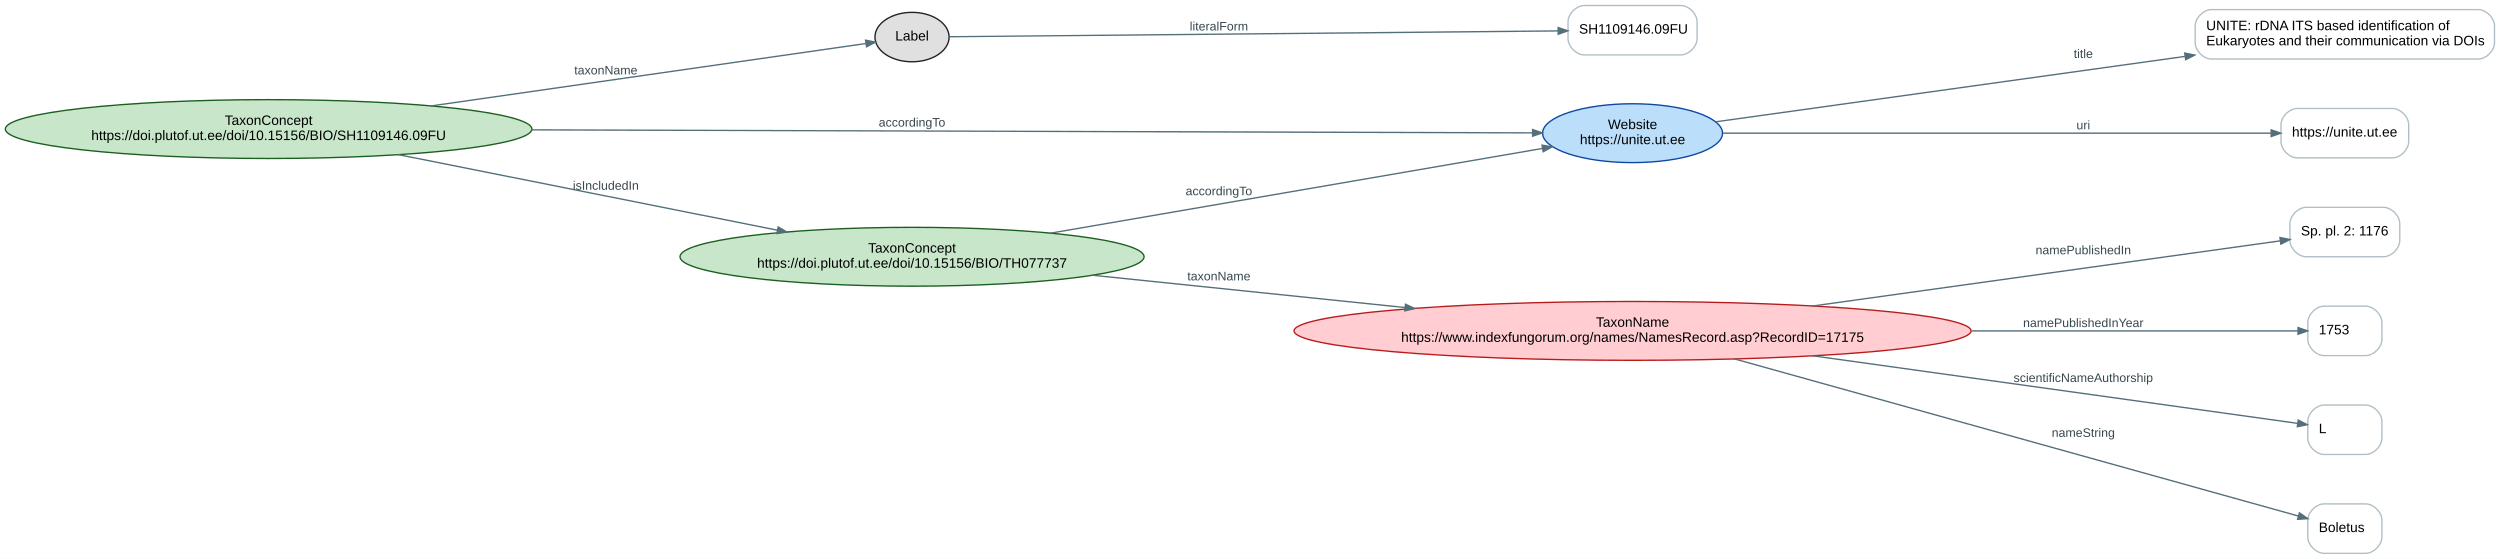
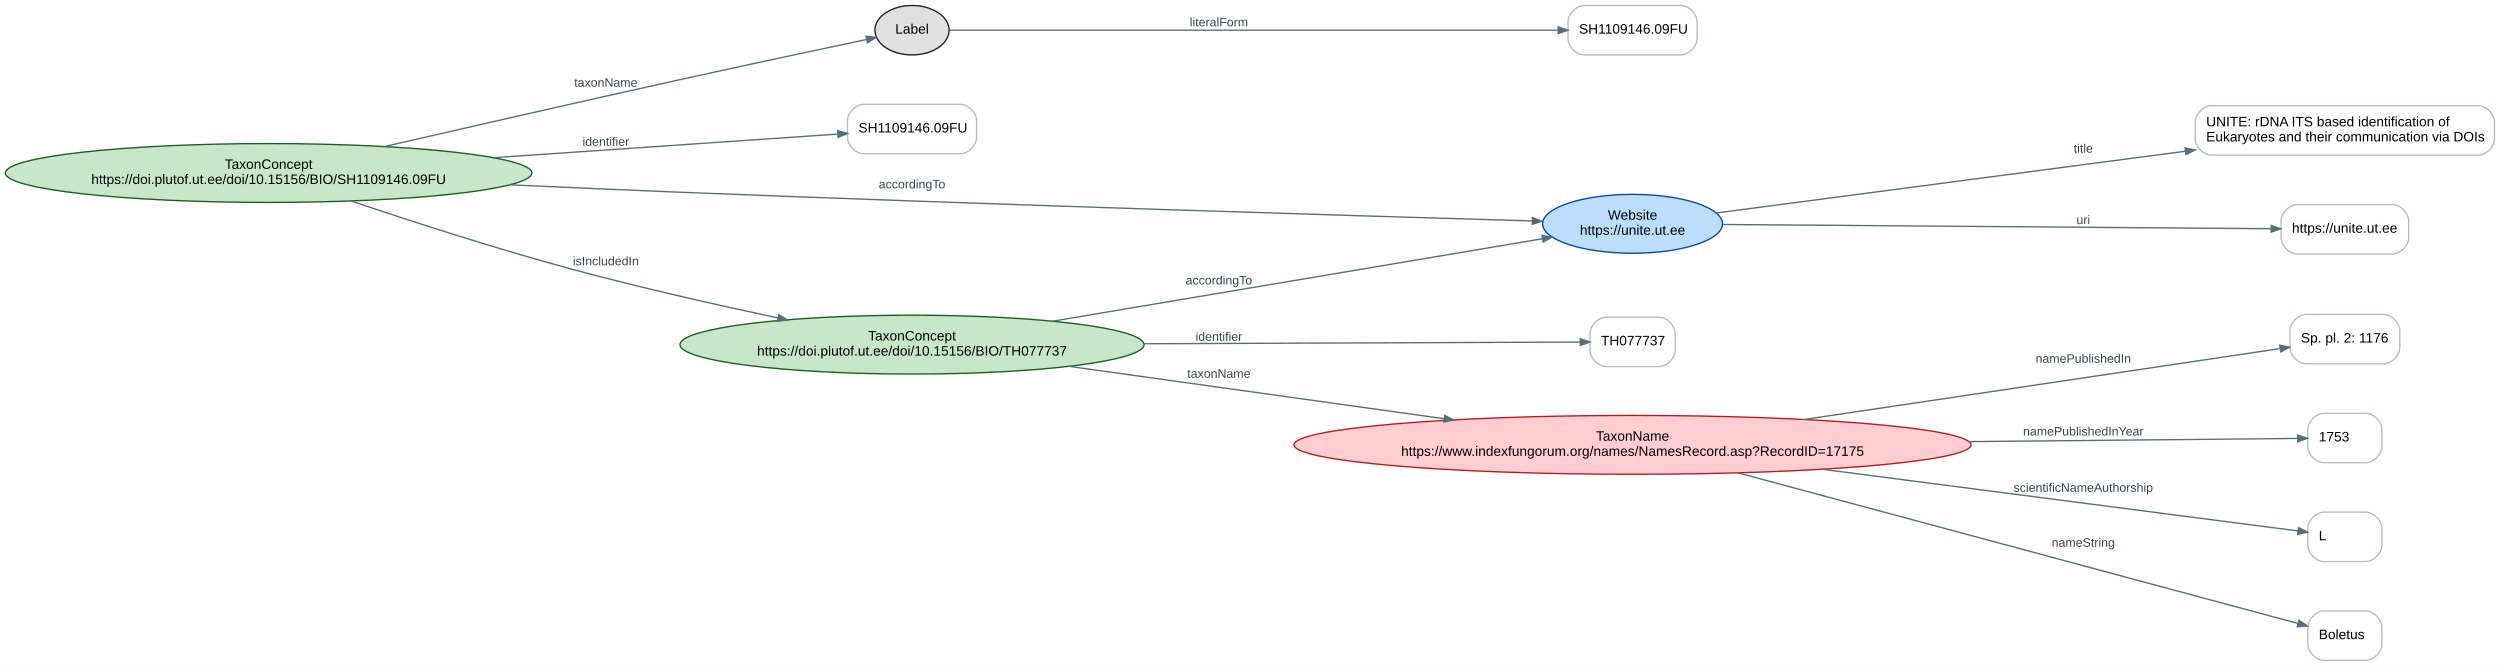
- <svg xmlns="http://www.w3.org/2000/svg" width="100%" height="100%" viewBox="0.00 0.00 1820.81 407.00">
-   <g id="graph0" class="graph" transform="scale(1 1) rotate(0) translate(4 403)">
-     <polygon fill="white" stroke="transparent" points="-4,4 -4,-403 1816.81,-403 1816.81,4 -4,4" />
+ <svg xmlns="http://www.w3.org/2000/svg" width="100%" height="100%" viewBox="0.00 0.00 1820.81 485.00">
+   <g id="graph0" class="graph" transform="scale(1 1) rotate(0) translate(4 481)">
+     <polygon fill="white" stroke="transparent" points="-4,4 -4,-481 1816.81,-481 1816.81,4 -4,4" />
    <g id="node1" class="node">
-       <ellipse fill="#e0e0e0" stroke="#212121" cx="660.25" cy="-376" rx="27" ry="18" />
-       <text text-anchor="middle" x="660.25" y="-373.5" font-family="Arial,Helvetica" font-size="10.00">Label</text>
+       <ellipse fill="#e0e0e0" stroke="#212121" cx="660.25" cy="-459" rx="27" ry="18" />
+       <text text-anchor="middle" x="660.25" y="-456.5" font-family="Arial,Helvetica" font-size="10.00">Label</text>
    </g>
    <g id="node2" class="node">
-       <path fill="#ffffff" stroke="#b0bec5" d="M1220.03,-399C1220.03,-399 1150.03,-399 1150.03,-399 1144.03,-399 1138.03,-393 1138.03,-387 1138.03,-387 1138.03,-375 1138.03,-375 1138.03,-369 1144.03,-363 1150.03,-363 1150.03,-363 1220.03,-363 1220.03,-363 1226.03,-363 1232.03,-369 1232.03,-375 1232.03,-375 1232.03,-387 1232.03,-387 1232.03,-393 1226.03,-399 1220.03,-399" />
-       <text text-anchor="start" x="1146.03" y="-378.5" font-family="Arial,Helvetica" font-size="10.00">SH1109146.09FU</text>
+       <path fill="#ffffff" stroke="#b0bec5" d="M1220.03,-477C1220.03,-477 1150.03,-477 1150.03,-477 1144.03,-477 1138.03,-471 1138.03,-465 1138.03,-465 1138.03,-453 1138.03,-453 1138.03,-447 1144.03,-441 1150.03,-441 1150.03,-441 1220.03,-441 1220.03,-441 1226.03,-441 1232.03,-447 1232.03,-453 1232.03,-453 1232.03,-465 1232.03,-465 1232.03,-471 1226.03,-477 1220.03,-477" />
+       <text text-anchor="start" x="1146.03" y="-456.5" font-family="Arial,Helvetica" font-size="10.00">SH1109146.09FU</text>
    </g>
    <g id="edge1" class="edge">
-       <path fill="none" stroke="#546e7a" d="M687.53,-376.25C769.28,-377.03 1020.21,-379.43 1130.77,-380.49" />
-       <polygon fill="#546e7a" stroke="#546e7a" points="1130.82,-382.94 1137.85,-380.56 1130.87,-378.04 1130.82,-382.94" />
-       <text text-anchor="middle" x="883.75" y="-380.8" font-family="Arial,Helvetica" font-size="9.00" fill="#37474f">literalForm</text>
+       <path fill="none" stroke="#546e7a" d="M687.53,-459C769.28,-459 1020.21,-459 1130.77,-459" />
+       <polygon fill="#546e7a" stroke="#546e7a" points="1130.85,-461.45 1137.85,-459 1130.85,-456.55 1130.85,-461.45" />
+       <text text-anchor="middle" x="883.75" y="-461.8" font-family="Arial,Helvetica" font-size="9.00" fill="#37474f">literalForm</text>
    </g>
    <g id="node3" class="node">
-       <ellipse fill="#c8e6c9" stroke="#1b5e20" cx="191.63" cy="-309" rx="191.75" ry="21.43" />
-       <text text-anchor="middle" x="191.63" y="-312" font-family="Arial,Helvetica" font-size="10.00">TaxonConcept</text>
-       <text text-anchor="middle" x="191.63" y="-301" font-family="Arial,Helvetica" font-size="10.00">https://doi.plutof.ut.ee/doi/10.15156/BIO/SH1109146.09FU</text>
+       <ellipse fill="#c8e6c9" stroke="#1b5e20" cx="191.63" cy="-355" rx="191.75" ry="21.43" />
+       <text text-anchor="middle" x="191.63" y="-358" font-family="Arial,Helvetica" font-size="10.00">TaxonConcept</text>
+       <text text-anchor="middle" x="191.63" y="-347" font-family="Arial,Helvetica" font-size="10.00">https://doi.plutof.ut.ee/doi/10.15156/BIO/SH1109146.09FU</text>
+     </g>
+     <g id="edge5" class="edge">
+       <path fill="none" stroke="#546e7a" d="M275.27,-374.12C335.18,-387.9 418.18,-406.85 491.25,-423 538.57,-433.46 593.48,-445.14 627.3,-452.28" />
+       <polygon fill="#546e7a" stroke="#546e7a" points="626.83,-454.68 634.18,-453.73 627.84,-449.89 626.83,-454.68" />
+       <text text-anchor="middle" x="437.25" y="-417.8" font-family="Arial,Helvetica" font-size="9.00" fill="#37474f">taxonName</text>
+     </g>
+     <g id="node4" class="node">
+       <path fill="#ffffff" stroke="#b0bec5" d="M695.25,-405C695.25,-405 625.25,-405 625.25,-405 619.25,-405 613.25,-399 613.25,-393 613.25,-393 613.25,-381 613.25,-381 613.25,-375 619.25,-369 625.25,-369 625.25,-369 695.25,-369 695.25,-369 701.25,-369 707.25,-375 707.25,-381 707.25,-381 707.25,-393 707.25,-393 707.25,-399 701.25,-405 695.25,-405" />
+       <text text-anchor="start" x="621.25" y="-384.5" font-family="Arial,Helvetica" font-size="10.00">SH1109146.09FU</text>
+     </g>
+     <g id="edge2" class="edge">
+       <path fill="none" stroke="#546e7a" d="M354.85,-366.12C442.58,-372.14 545.15,-379.18 606.02,-383.35" />
+       <polygon fill="#546e7a" stroke="#546e7a" points="606.08,-385.81 613.23,-383.84 606.42,-380.92 606.08,-385.81" />
+       <text text-anchor="middle" x="437.25" y="-374.8" font-family="Arial,Helvetica" font-size="9.00" fill="#37474f">identifier</text>
+     </g>
+     <g id="node5" class="node">
+       <ellipse fill="#bbdefb" stroke="#0d47a1" cx="1185.03" cy="-318" rx="65.52" ry="21.43" />
+       <text text-anchor="middle" x="1185.03" y="-321" font-family="Arial,Helvetica" font-size="10.00">Website</text>
+       <text text-anchor="middle" x="1185.03" y="-310" font-family="Arial,Helvetica" font-size="10.00">https://unite.ut.ee</text>
+     </g>
+     <g id="edge3" class="edge">
+       <path fill="none" stroke="#546e7a" d="M367.1,-346.42C407.83,-344.53 451.06,-342.61 491.25,-341 717.61,-331.94 985.68,-323.77 1111.71,-320.08" />
+       <polygon fill="#546e7a" stroke="#546e7a" points="1112.15,-322.51 1119.07,-319.86 1112,-317.62 1112.15,-322.51" />
+       <text text-anchor="middle" x="660.25" y="-343.8" font-family="Arial,Helvetica" font-size="9.00" fill="#37474f">accordingTo</text>
+     </g>
+     <g id="node6" class="node">
+       <ellipse fill="#c8e6c9" stroke="#1b5e20" cx="660.25" cy="-230" rx="169" ry="21.43" />
+       <text text-anchor="middle" x="660.25" y="-233" font-family="Arial,Helvetica" font-size="10.00">TaxonConcept</text>
+       <text text-anchor="middle" x="660.25" y="-222" font-family="Arial,Helvetica" font-size="10.00">https://doi.plutof.ut.ee/doi/10.15156/BIO/TH077737</text>
    </g>
    <g id="edge4" class="edge">
-       <path fill="none" stroke="#546e7a" d="M309.47,-325.78C414.49,-340.86 561.84,-362.01 626.58,-371.31" />
-       <polygon fill="#546e7a" stroke="#546e7a" points="626.41,-373.76 633.68,-372.33 627.1,-368.91 626.41,-373.76" />
-       <text text-anchor="middle" x="437.25" y="-348.8" font-family="Arial,Helvetica" font-size="9.00" fill="#37474f">taxonName</text>
+       <path fill="none" stroke="#546e7a" d="M251.39,-334.69C295.38,-319.88 357.2,-299.87 412.25,-285 461.47,-271.71 516.82,-259.16 562.63,-249.42" />
+       <polygon fill="#546e7a" stroke="#546e7a" points="563.26,-251.79 569.6,-247.94 562.25,-247 563.26,-251.79" />
+       <text text-anchor="middle" x="437.25" y="-287.8" font-family="Arial,Helvetica" font-size="9.00" fill="#37474f">isIncludedIn</text>
    </g>
-     <g id="node4" class="node">
-       <ellipse fill="#bbdefb" stroke="#0d47a1" cx="1185.03" cy="-306" rx="65.52" ry="21.43" />
-       <text text-anchor="middle" x="1185.03" y="-309" font-family="Arial,Helvetica" font-size="10.00">Website</text>
-       <text text-anchor="middle" x="1185.03" y="-298" font-family="Arial,Helvetica" font-size="10.00">https://unite.ut.ee</text>
+     <g id="node9" class="node">
+       <path fill="#ffffff" stroke="#b0bec5" d="M1800.81,-404C1800.81,-404 1606.81,-404 1606.81,-404 1600.81,-404 1594.81,-398 1594.81,-392 1594.81,-392 1594.81,-380 1594.81,-380 1594.81,-374 1600.81,-368 1606.81,-368 1606.81,-368 1800.81,-368 1800.81,-368 1806.81,-368 1812.81,-374 1812.81,-380 1812.81,-380 1812.81,-392 1812.81,-392 1812.81,-398 1806.81,-404 1800.81,-404" />
+       <text text-anchor="start" x="1602.81" y="-389" font-family="Arial,Helvetica" font-size="10.00">UNITE: rDNA ITS based identification of</text>
+       <text text-anchor="start" x="1602.81" y="-378" font-family="Arial,Helvetica" font-size="10.00">Eukaryotes and their communication via DOIs</text>
    </g>
-     <g id="edge2" class="edge">
-       <path fill="none" stroke="#546e7a" d="M383.19,-308.42C605.22,-307.75 960.9,-306.68 1112.18,-306.22" />
-       <polygon fill="#546e7a" stroke="#546e7a" points="1112.24,-308.67 1119.23,-306.2 1112.22,-303.77 1112.24,-308.67" />
-       <text text-anchor="middle" x="660.25" y="-310.8" font-family="Arial,Helvetica" font-size="9.00" fill="#37474f">accordingTo</text>
+     <g id="edge9" class="edge">
+       <path fill="none" stroke="#546e7a" d="M1246.07,-325.9C1329.4,-336.86 1481.77,-356.91 1587.48,-370.83" />
+       <polygon fill="#546e7a" stroke="#546e7a" points="1587.44,-373.29 1594.7,-371.77 1588.08,-368.43 1587.44,-373.29" />
+       <text text-anchor="middle" x="1513.31" y="-369.8" font-family="Arial,Helvetica" font-size="9.00" fill="#37474f">title</text>
    </g>
-     <g id="node5" class="node">
-       <ellipse fill="#c8e6c9" stroke="#1b5e20" cx="660.25" cy="-216" rx="169" ry="21.43" />
-       <text text-anchor="middle" x="660.25" y="-219" font-family="Arial,Helvetica" font-size="10.00">TaxonConcept</text>
-       <text text-anchor="middle" x="660.25" y="-208" font-family="Arial,Helvetica" font-size="10.00">https://doi.plutof.ut.ee/doi/10.15156/BIO/TH077737</text>
+     <g id="node10" class="node">
+       <path fill="#ffffff" stroke="#b0bec5" d="M1738.31,-332C1738.31,-332 1669.31,-332 1669.31,-332 1663.31,-332 1657.31,-326 1657.31,-320 1657.31,-320 1657.31,-308 1657.31,-308 1657.31,-302 1663.31,-296 1669.31,-296 1669.31,-296 1738.31,-296 1738.31,-296 1744.31,-296 1750.31,-302 1750.31,-308 1750.31,-308 1750.31,-320 1750.31,-320 1750.31,-326 1744.31,-332 1738.31,-332" />
+       <text text-anchor="start" x="1665.31" y="-311.5" font-family="Arial,Helvetica" font-size="10.00">https://unite.ut.ee</text>
    </g>
-     <g id="edge3" class="edge">
-       <path fill="none" stroke="#546e7a" d="M285.65,-290.46C365.66,-274.51 480.67,-251.59 561.91,-235.4" />
-       <polygon fill="#546e7a" stroke="#546e7a" points="562.78,-237.72 569.17,-233.95 561.82,-232.92 562.78,-237.72" />
-       <text text-anchor="middle" x="437.25" y="-264.8" font-family="Arial,Helvetica" font-size="9.00" fill="#37474f">isIncludedIn</text>
+     <g id="edge10" class="edge">
+       <path fill="none" stroke="#546e7a" d="M1250.96,-317.5C1354.39,-316.7 1554.61,-315.15 1649.91,-314.41" />
+       <polygon fill="#546e7a" stroke="#546e7a" points="1650.16,-316.86 1657.14,-314.35 1650.12,-311.96 1650.16,-316.86" />
+       <text text-anchor="middle" x="1513.31" y="-317.8" font-family="Arial,Helvetica" font-size="9.00" fill="#37474f">uri</text>
+     </g>
+     <g id="edge7" class="edge">
+       <path fill="none" stroke="#546e7a" d="M762.05,-246.97C867.49,-264.72 1029.85,-292.05 1119.32,-307.11" />
+       <polygon fill="#546e7a" stroke="#546e7a" points="1119.12,-309.56 1126.43,-308.3 1119.93,-304.73 1119.12,-309.56" />
+       <text text-anchor="middle" x="883.75" y="-273.8" font-family="Arial,Helvetica" font-size="9.00" fill="#37474f">accordingTo</text>
    </g>
    <g id="node7" class="node">
-       <path fill="#ffffff" stroke="#b0bec5" d="M1800.81,-396C1800.81,-396 1606.81,-396 1606.81,-396 1600.81,-396 1594.81,-390 1594.81,-384 1594.81,-384 1594.81,-372 1594.81,-372 1594.81,-366 1600.81,-360 1606.81,-360 1606.81,-360 1800.81,-360 1800.81,-360 1806.81,-360 1812.81,-366 1812.81,-372 1812.81,-372 1812.81,-384 1812.81,-384 1812.81,-390 1806.81,-396 1800.81,-396" />
-       <text text-anchor="start" x="1602.81" y="-381" font-family="Arial,Helvetica" font-size="10.00">UNITE: rDNA ITS based identification of</text>
-       <text text-anchor="start" x="1602.81" y="-370" font-family="Arial,Helvetica" font-size="10.00">Eukaryotes and their communication via DOIs</text>
+       <path fill="#ffffff" stroke="#b0bec5" d="M1204.03,-250C1204.03,-250 1166.03,-250 1166.03,-250 1160.03,-250 1154.03,-244 1154.03,-238 1154.03,-238 1154.03,-226 1154.03,-226 1154.03,-220 1160.03,-214 1166.03,-214 1166.03,-214 1204.03,-214 1204.03,-214 1210.03,-214 1216.03,-220 1216.03,-226 1216.03,-226 1216.03,-238 1216.03,-238 1216.03,-244 1210.03,-250 1204.03,-250" />
+       <text text-anchor="start" x="1162.03" y="-229.5" font-family="Arial,Helvetica" font-size="10.00">TH077737</text>
    </g>
-     <g id="edge7" class="edge">
-       <path fill="none" stroke="#546e7a" d="M1245.56,-314.29C1328.71,-325.88 1481.31,-347.14 1587.23,-361.9" />
-       <polygon fill="#546e7a" stroke="#546e7a" points="1587.19,-364.36 1594.46,-362.9 1587.87,-359.51 1587.19,-364.36" />
-       <text text-anchor="middle" x="1513.31" y="-360.8" font-family="Arial,Helvetica" font-size="9.00" fill="#37474f">title</text>
+     <g id="edge6" class="edge">
+       <path fill="none" stroke="#546e7a" d="M829.18,-230.64C941.87,-231.07 1081.26,-231.61 1146.74,-231.86" />
+       <polygon fill="#546e7a" stroke="#546e7a" points="1146.97,-234.31 1153.98,-231.89 1146.99,-229.41 1146.97,-234.31" />
+       <text text-anchor="middle" x="883.75" y="-232.8" font-family="Arial,Helvetica" font-size="9.00" fill="#37474f">identifier</text>
    </g>
    <g id="node8" class="node">
-       <path fill="#ffffff" stroke="#b0bec5" d="M1738.31,-324C1738.31,-324 1669.31,-324 1669.31,-324 1663.31,-324 1657.31,-318 1657.31,-312 1657.31,-312 1657.31,-300 1657.31,-300 1657.31,-294 1663.31,-288 1669.31,-288 1669.31,-288 1738.31,-288 1738.31,-288 1744.31,-288 1750.31,-294 1750.31,-300 1750.31,-300 1750.31,-312 1750.31,-312 1750.31,-318 1744.31,-324 1738.31,-324" />
-       <text text-anchor="start" x="1665.31" y="-303.5" font-family="Arial,Helvetica" font-size="10.00">https://unite.ut.ee</text>
+       <ellipse fill="#ffcdd2" stroke="#b71c1c" cx="1185.03" cy="-157" rx="246.56" ry="21.43" />
+       <text text-anchor="middle" x="1185.03" y="-160" font-family="Arial,Helvetica" font-size="10.00">TaxonName</text>
+       <text text-anchor="middle" x="1185.03" y="-149" font-family="Arial,Helvetica" font-size="10.00">https://www.indexfungorum.org/names/NamesRecord.asp?RecordID=17175</text>
    </g>
    <g id="edge8" class="edge">
-       <path fill="none" stroke="#546e7a" d="M1250.96,-306C1354.39,-306 1554.61,-306 1649.91,-306" />
-       <polygon fill="#546e7a" stroke="#546e7a" points="1650.14,-308.45 1657.14,-306 1650.14,-303.55 1650.14,-308.45" />
-       <text text-anchor="middle" x="1513.31" y="-308.8" font-family="Arial,Helvetica" font-size="9.00" fill="#37474f">uri</text>
+       <path fill="none" stroke="#546e7a" d="M774.04,-214.25C854.33,-203.04 962.62,-187.92 1047.75,-176.03" />
+       <polygon fill="#546e7a" stroke="#546e7a" points="1048.28,-178.43 1054.88,-175.03 1047.6,-173.58 1048.28,-178.43" />
+       <text text-anchor="middle" x="883.75" y="-205.8" font-family="Arial,Helvetica" font-size="9.00" fill="#37474f">taxonName</text>
    </g>
-     <g id="edge5" class="edge">
-       <path fill="none" stroke="#546e7a" d="M760.5,-233.09C865.89,-251.23 1029.38,-279.38 1119.29,-294.86" />
-       <polygon fill="#546e7a" stroke="#546e7a" points="1119.12,-297.31 1126.43,-296.08 1119.95,-292.48 1119.12,-297.31" />
-       <text text-anchor="middle" x="883.75" y="-260.8" font-family="Arial,Helvetica" font-size="9.00" fill="#37474f">accordingTo</text>
-     </g>
-     <g id="node6" class="node">
-       <ellipse fill="#ffcdd2" stroke="#b71c1c" cx="1185.03" cy="-162" rx="246.56" ry="21.43" />
-       <text text-anchor="middle" x="1185.03" y="-165" font-family="Arial,Helvetica" font-size="10.00">TaxonName</text>
-       <text text-anchor="middle" x="1185.03" y="-154" font-family="Arial,Helvetica" font-size="10.00">https://www.indexfungorum.org/names/NamesRecord.asp?RecordID=17175</text>
-     </g>
-     <g id="edge6" class="edge">
-       <path fill="none" stroke="#546e7a" d="M791.15,-202.58C860.14,-195.46 945.65,-186.62 1019.27,-179.02" />
-       <polygon fill="#546e7a" stroke="#546e7a" points="1019.64,-181.44 1026.35,-178.29 1019.14,-176.57 1019.64,-181.44" />
-       <text text-anchor="middle" x="883.75" y="-198.8" font-family="Arial,Helvetica" font-size="9.00" fill="#37474f">taxonName</text>
-     </g>
-     <g id="node9" class="node">
+     <g id="node11" class="node">
      <path fill="#ffffff" stroke="#b0bec5" d="M1731.81,-252C1731.81,-252 1675.81,-252 1675.81,-252 1669.81,-252 1663.81,-246 1663.81,-240 1663.81,-240 1663.81,-228 1663.81,-228 1663.81,-222 1669.81,-216 1675.81,-216 1675.81,-216 1731.81,-216 1731.81,-216 1737.81,-216 1743.81,-222 1743.81,-228 1743.81,-228 1743.81,-240 1743.81,-240 1743.81,-246 1737.81,-252 1731.81,-252" />
      <text text-anchor="start" x="1671.81" y="-231.5" font-family="Arial,Helvetica" font-size="10.00">Sp. pl. 2: 1176</text>
    </g>
-     <g id="edge9" class="edge">
-       <path fill="none" stroke="#546e7a" d="M1315.43,-180.03C1426.65,-195.52 1580.75,-216.99 1656.71,-227.58" />
-       <polygon fill="#546e7a" stroke="#546e7a" points="1656.54,-230.03 1663.81,-228.57 1657.21,-225.17 1656.54,-230.03" />
-       <text text-anchor="middle" x="1513.31" y="-217.8" font-family="Arial,Helvetica" font-size="9.00" fill="#37474f">namePublishedIn</text>
+     <g id="edge11" class="edge">
+       <path fill="none" stroke="#546e7a" d="M1309.15,-175.35C1420.65,-191.96 1578.93,-215.54 1656.43,-227.09" />
+       <polygon fill="#546e7a" stroke="#546e7a" points="1656.38,-229.56 1663.67,-228.17 1657.11,-224.71 1656.38,-229.56" />
+       <text text-anchor="middle" x="1513.31" y="-216.8" font-family="Arial,Helvetica" font-size="9.00" fill="#37474f">namePublishedIn</text>
    </g>
-     <g id="node10" class="node">
+     <g id="node12" class="node">
      <path fill="#ffffff" stroke="#b0bec5" d="M1718.81,-180C1718.81,-180 1688.81,-180 1688.81,-180 1682.81,-180 1676.81,-174 1676.81,-168 1676.81,-168 1676.81,-156 1676.81,-156 1676.81,-150 1682.81,-144 1688.81,-144 1688.81,-144 1718.81,-144 1718.81,-144 1724.81,-144 1730.81,-150 1730.81,-156 1730.81,-156 1730.81,-168 1730.81,-168 1730.81,-174 1724.81,-180 1718.81,-180" />
      <text text-anchor="start" x="1684.81" y="-159.5" font-family="Arial,Helvetica" font-size="10.00">1753</text>
    </g>
-     <g id="edge10" class="edge">
-       <path fill="none" stroke="#546e7a" d="M1431.93,-162C1525.24,-162 1620.72,-162 1669.56,-162" />
-       <polygon fill="#546e7a" stroke="#546e7a" points="1669.7,-164.45 1676.7,-162 1669.7,-159.55 1669.7,-164.45" />
-       <text text-anchor="middle" x="1513.31" y="-164.8" font-family="Arial,Helvetica" font-size="9.00" fill="#37474f">namePublishedInYear</text>
+     <g id="edge12" class="edge">
+       <path fill="none" stroke="#546e7a" d="M1430.42,-159.36C1524.05,-160.27 1620.14,-161.2 1669.32,-161.68" />
+       <polygon fill="#546e7a" stroke="#546e7a" points="1669.49,-164.13 1676.52,-161.75 1669.54,-159.23 1669.49,-164.13" />
+       <text text-anchor="middle" x="1513.31" y="-163.8" font-family="Arial,Helvetica" font-size="9.00" fill="#37474f">namePublishedInYear</text>
    </g>
-     <g id="node11" class="node">
+     <g id="node13" class="node">
      <path fill="#ffffff" stroke="#b0bec5" d="M1718.81,-108C1718.81,-108 1688.81,-108 1688.81,-108 1682.81,-108 1676.81,-102 1676.81,-96 1676.81,-96 1676.81,-84 1676.81,-84 1676.81,-78 1682.81,-72 1688.81,-72 1688.81,-72 1718.81,-72 1718.81,-72 1724.81,-72 1730.81,-78 1730.81,-84 1730.81,-84 1730.81,-96 1730.81,-96 1730.81,-102 1724.81,-108 1718.81,-108" />
      <text text-anchor="start" x="1684.81" y="-87.5" font-family="Arial,Helvetica" font-size="10.00">L</text>
    </g>
-     <g id="edge11" class="edge">
-       <path fill="none" stroke="#546e7a" d="M1315.43,-143.97C1433.13,-127.57 1598.84,-104.49 1669.15,-94.69" />
-       <polygon fill="#546e7a" stroke="#546e7a" points="1669.86,-97.06 1676.45,-93.67 1669.18,-92.21 1669.86,-97.06" />
-       <text text-anchor="middle" x="1513.31" y="-124.8" font-family="Arial,Helvetica" font-size="9.00" fill="#37474f">scientificNameAuthorship</text>
+     <g id="edge13" class="edge">
+       <path fill="none" stroke="#546e7a" d="M1322.14,-139.35C1439.58,-124.13 1600.8,-103.23 1669.56,-94.31" />
+       <polygon fill="#546e7a" stroke="#546e7a" points="1670.08,-96.71 1676.7,-93.38 1669.45,-91.86 1670.08,-96.71" />
+       <text text-anchor="middle" x="1513.31" y="-122.8" font-family="Arial,Helvetica" font-size="9.00" fill="#37474f">scientificNameAuthorship</text>
    </g>
-     <g id="node12" class="node">
+     <g id="node14" class="node">
      <path fill="#ffffff" stroke="#b0bec5" d="M1718.81,-36C1718.81,-36 1688.81,-36 1688.81,-36 1682.81,-36 1676.81,-30 1676.81,-24 1676.81,-24 1676.81,-12 1676.81,-12 1676.81,-6 1682.81,0 1688.81,0 1688.81,0 1718.81,0 1718.81,0 1724.81,0 1730.81,-6 1730.81,-12 1730.81,-12 1730.81,-24 1730.81,-24 1730.81,-30 1724.81,-36 1718.81,-36" />
      <text text-anchor="start" x="1684.81" y="-15.5" font-family="Arial,Helvetica" font-size="10.00">Boletus</text>
    </g>
-     <g id="edge12" class="edge">
-       <path fill="none" stroke="#546e7a" d="M1258.7,-141.75C1372.31,-110.09 1587.49,-50.13 1669.73,-27.22" />
-       <polygon fill="#546e7a" stroke="#546e7a" points="1670.72,-29.49 1676.8,-25.25 1669.4,-24.77 1670.72,-29.49" />
-       <text text-anchor="middle" x="1513.31" y="-84.8" font-family="Arial,Helvetica" font-size="9.00" fill="#37474f">nameString</text>
+     <g id="edge14" class="edge">
+       <path fill="none" stroke="#546e7a" d="M1261.17,-136.79C1375.3,-106.09 1587.7,-48.96 1669.5,-26.96" />
+       <polygon fill="#546e7a" stroke="#546e7a" points="1670.42,-29.25 1676.54,-25.06 1669.15,-24.52 1670.42,-29.25" />
+       <text text-anchor="middle" x="1513.31" y="-82.8" font-family="Arial,Helvetica" font-size="9.00" fill="#37474f">nameString</text>
    </g>
  </g>
</svg>
